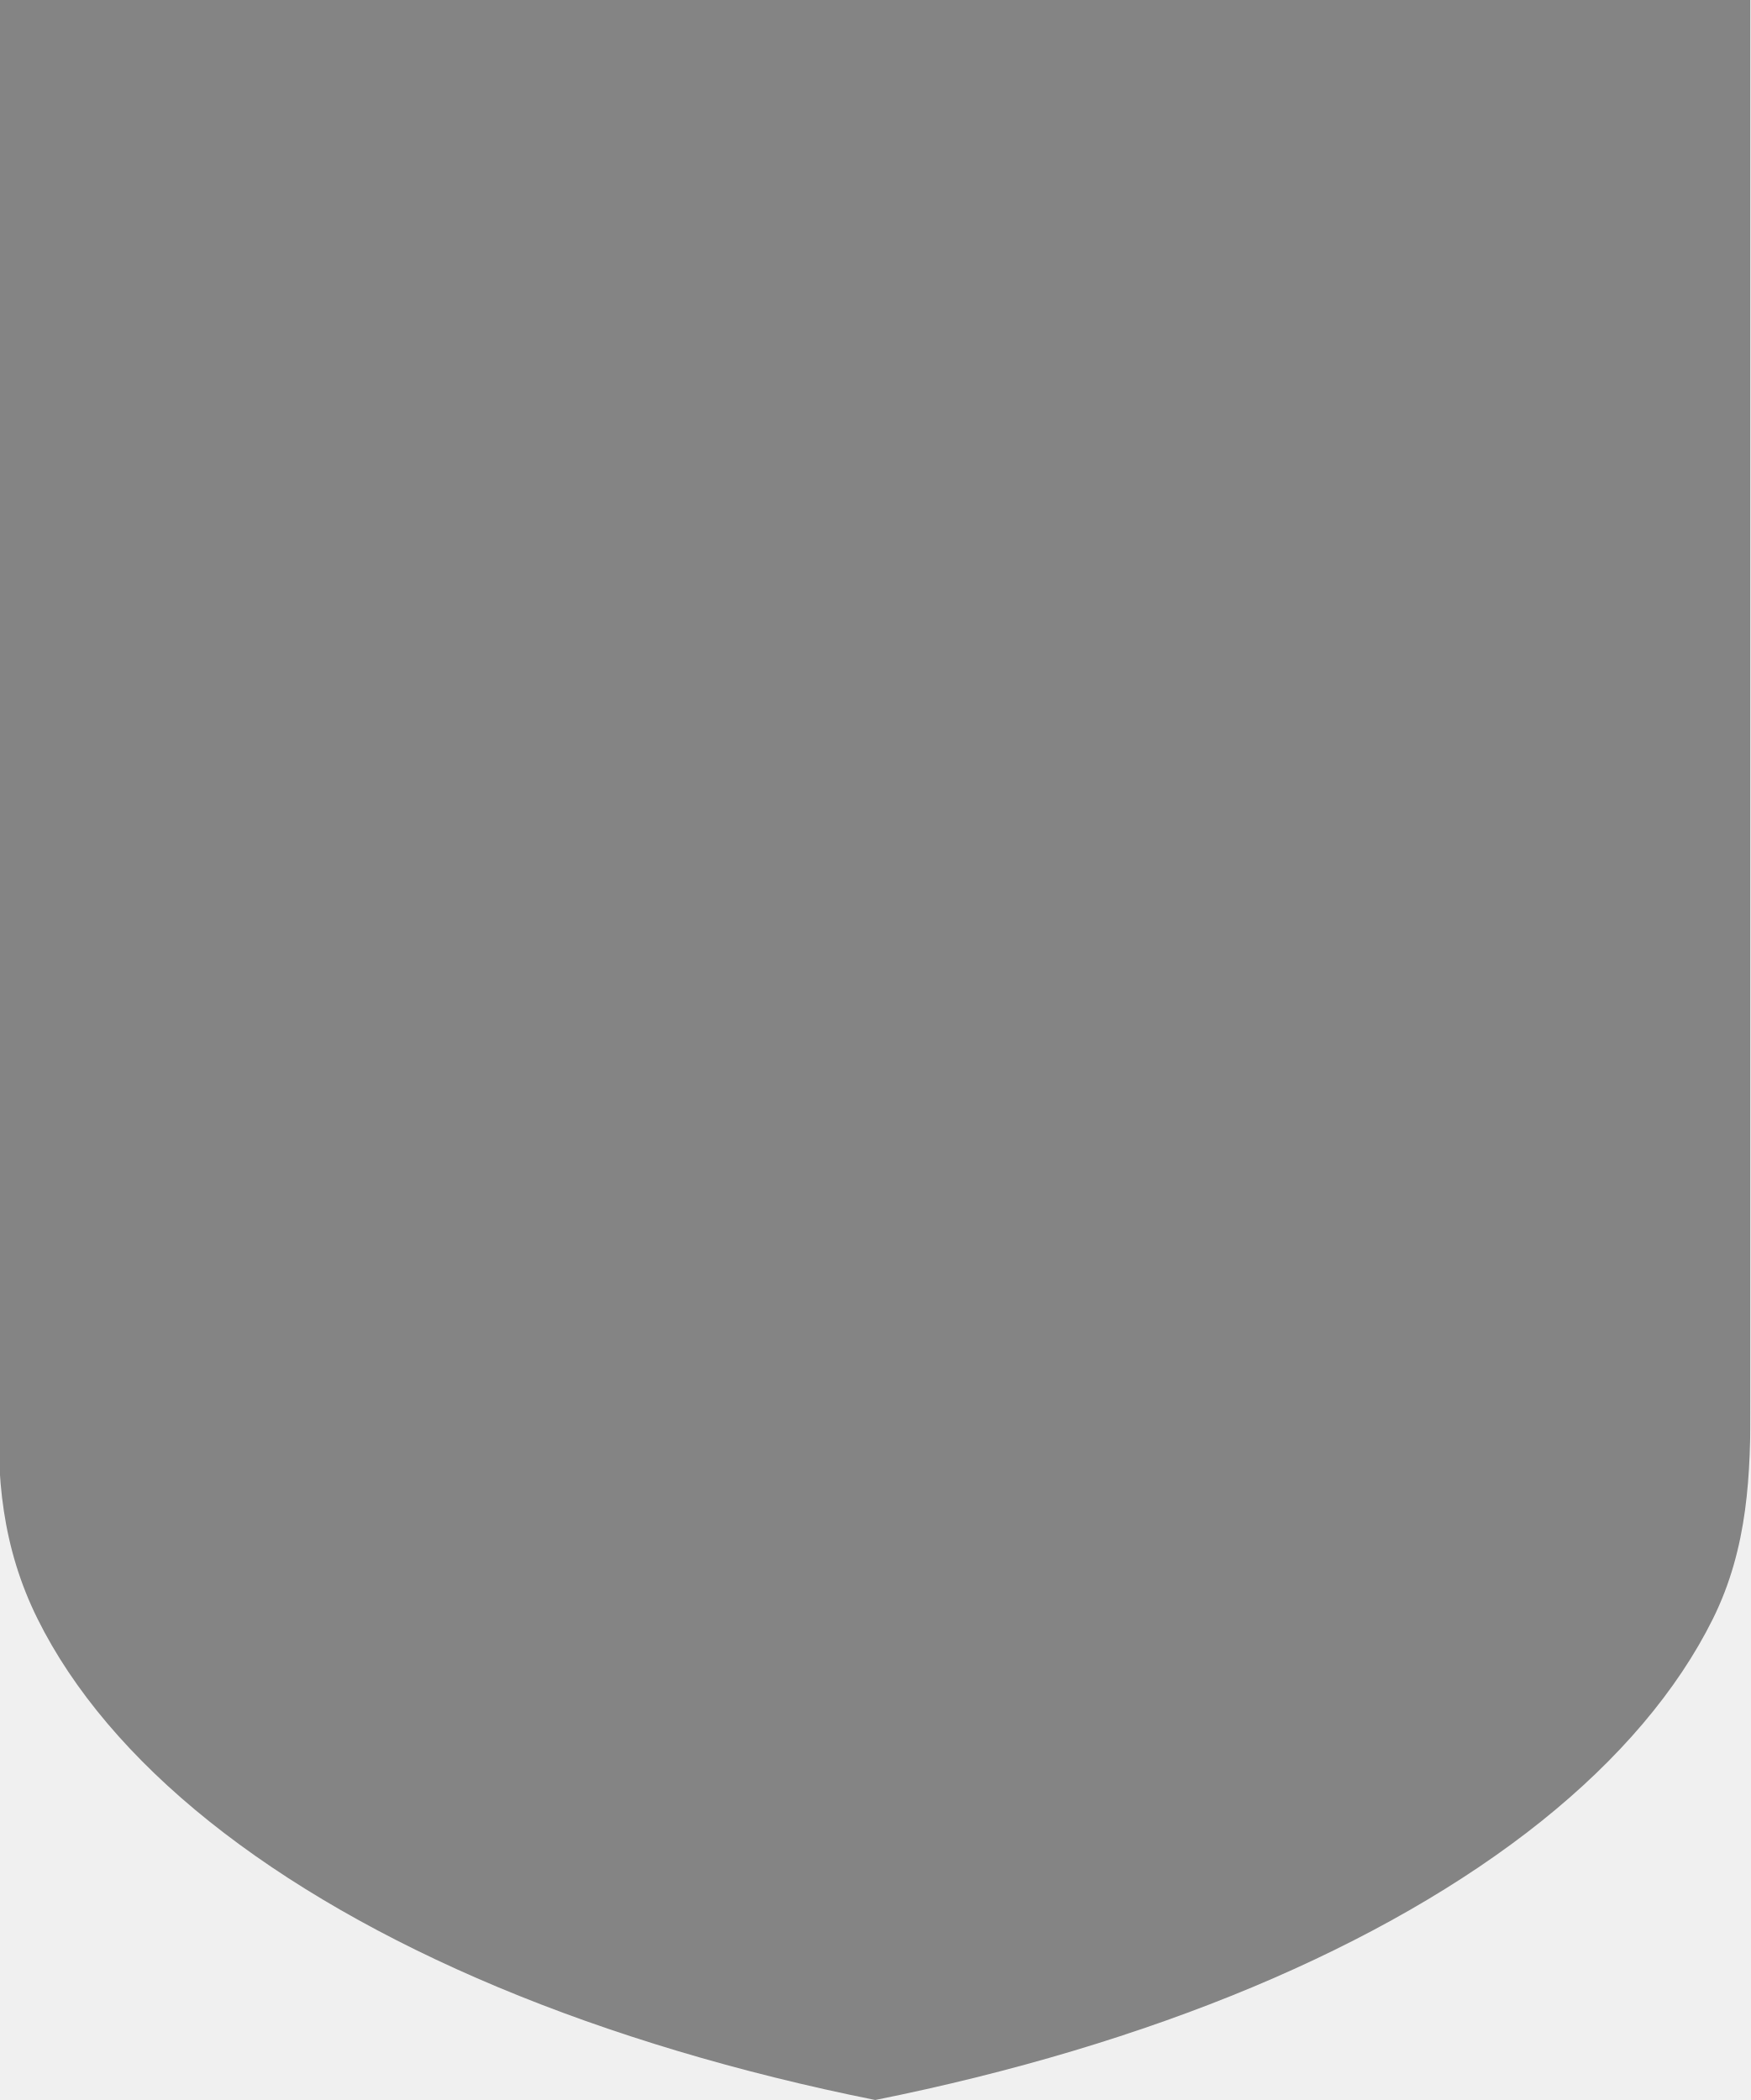
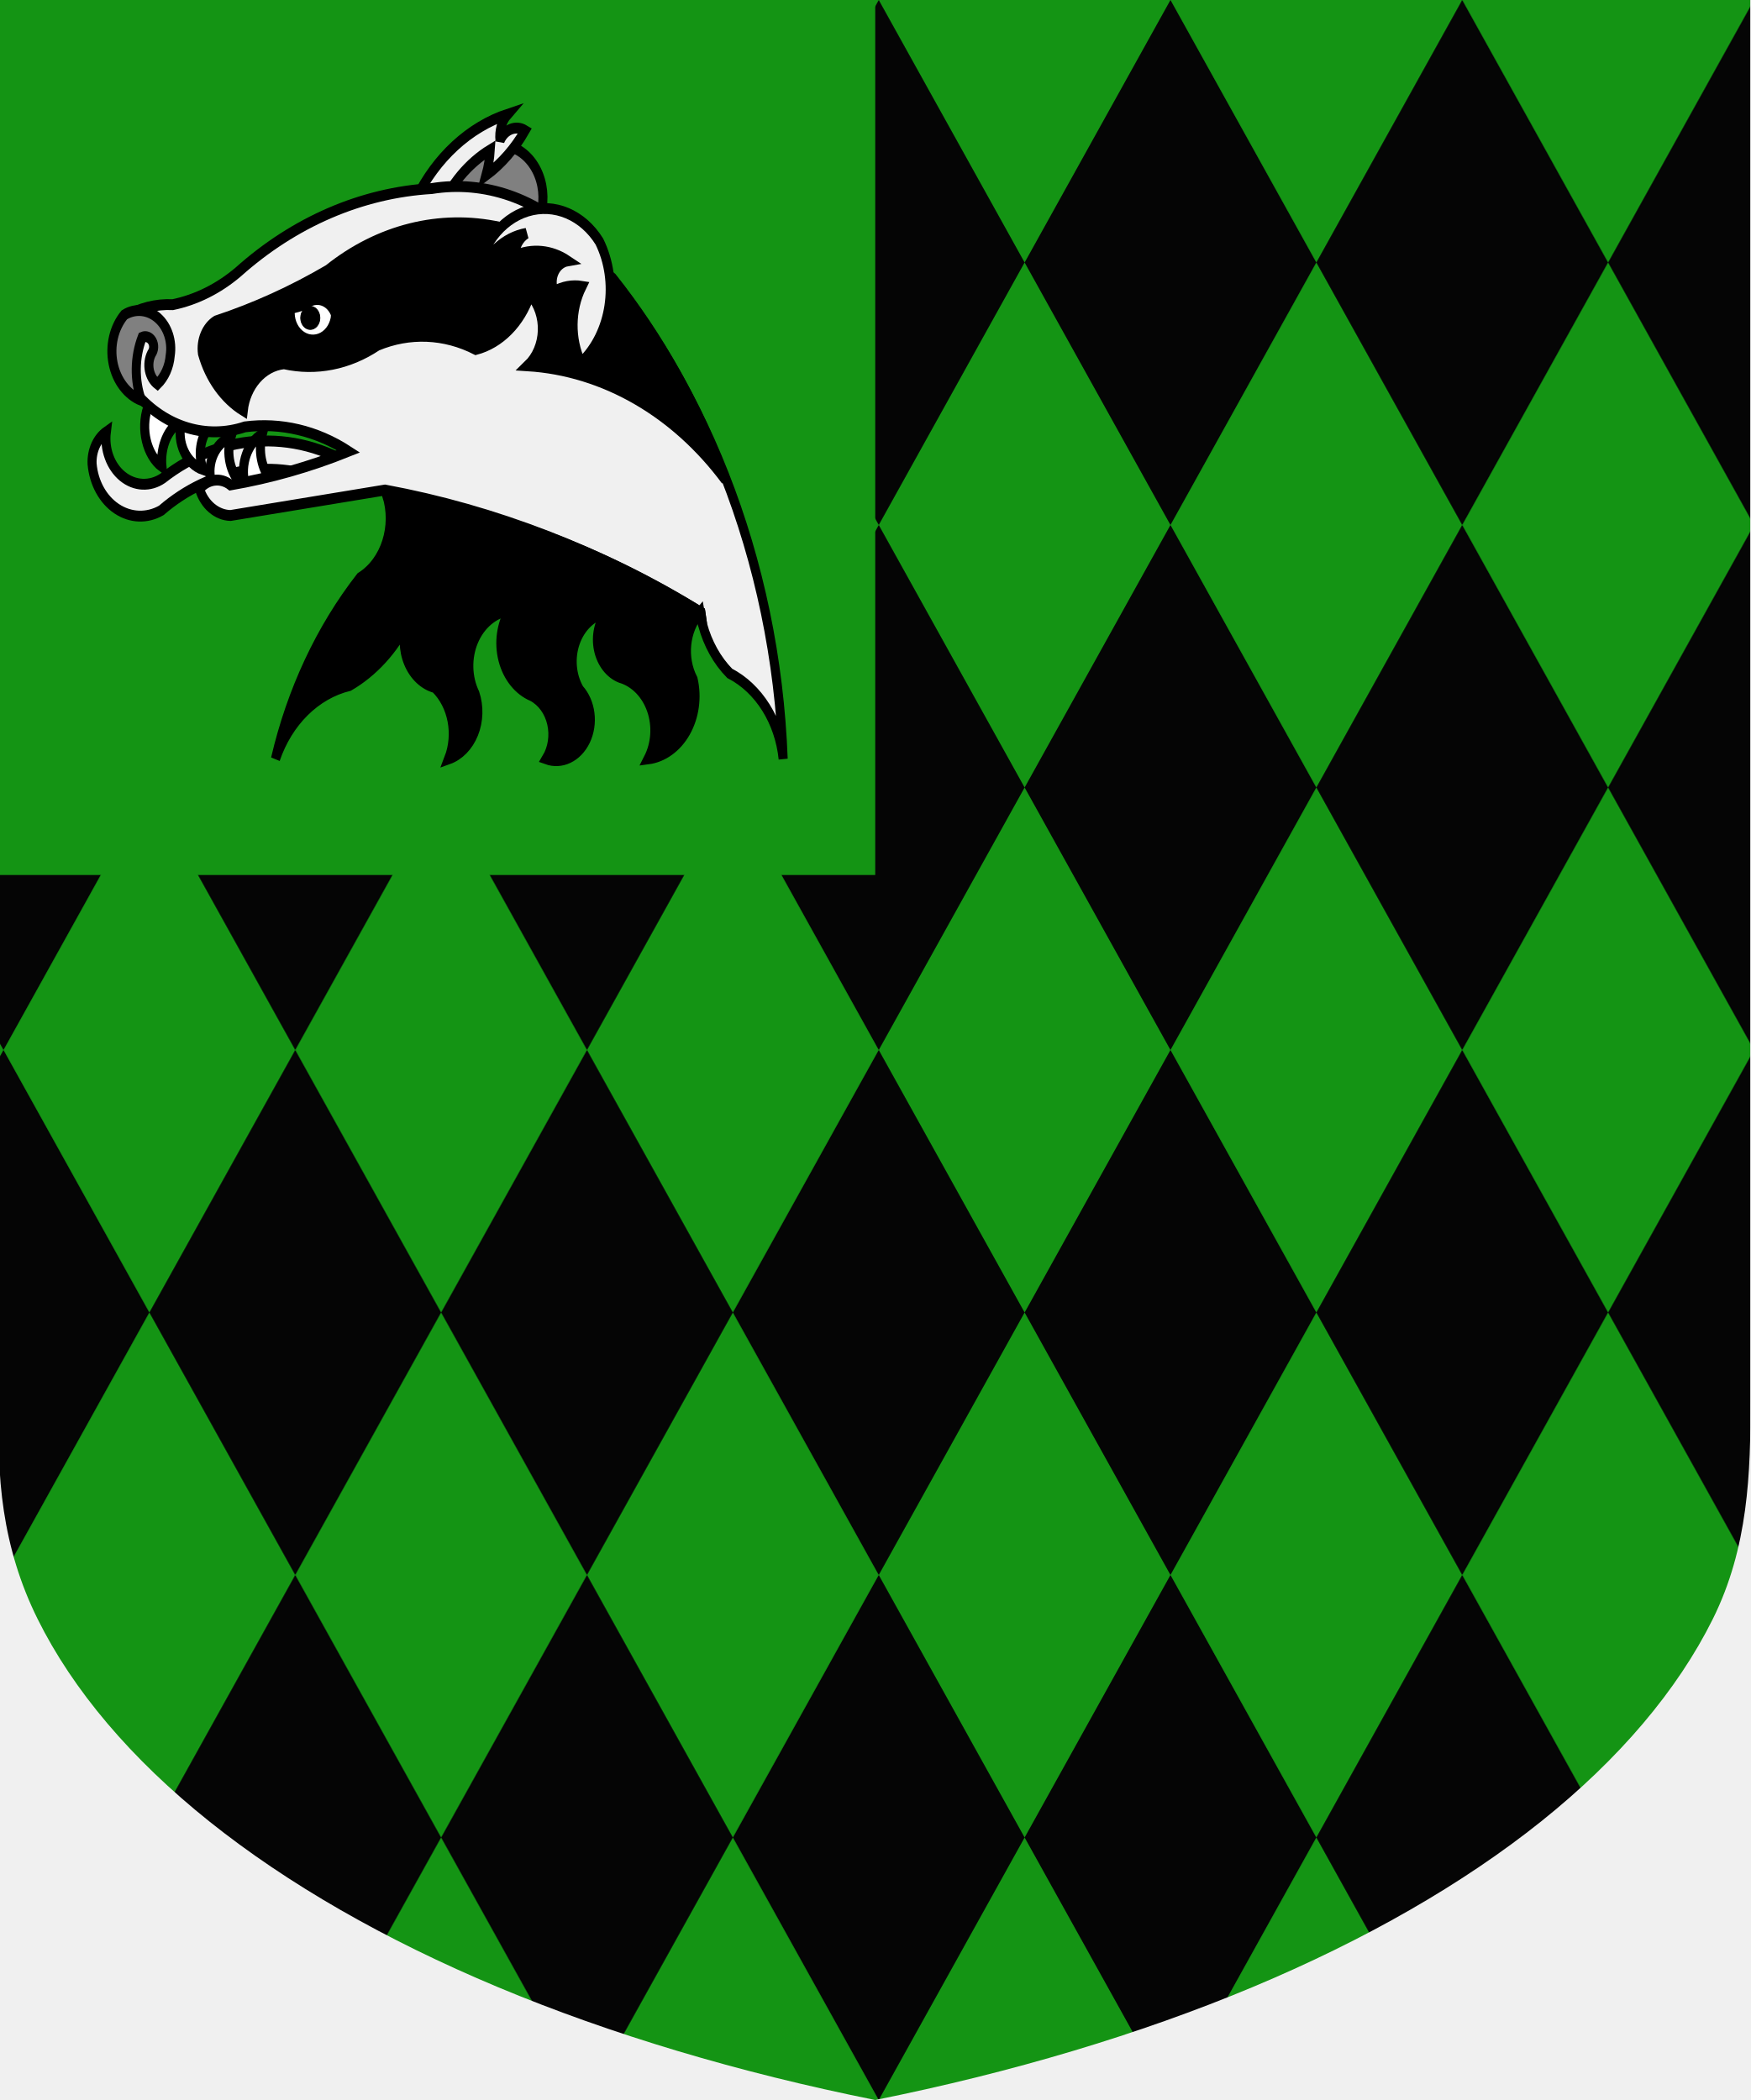
<svg xmlns="http://www.w3.org/2000/svg" version="1.1" baseProfile="full" preserveAspectRatio="xMidYMid meet" height="600" width="500" viewBox="0,0,1000,1200 ">
  <defs />
  <g>
-     <g mask="url(#mask7-1)">
+     <g mask="url(#mask8-1)">
      <g>
-         <g fill="#848484">
+         <defs>
+           <pattern patternContentUnits="userSpaceOnUse" patternUnits="userSpaceOnUse" x="2" y="0" width="166.67" height="300" id="pattern7-1">
+             <g class="treatment">
+               <g fill="#149414">
+                 <rect x="0" y="0" width="166.67" height="300" />
+               </g>
+               <g stroke-width="2" stroke="none">
+                 <g fill="#050505">
+                   <g class="treatment">
+                     <path d="M0,0 v300l83.33,-150zm166.67,0v300l-83.33,-150z" />
+                   </g>
+                 </g>
+               </g>
+             </g>
+           </pattern>
+         </defs>
+         <g fill="url(#pattern7-1)">
          <rect x="0" y="0" width="1000" height="1200" />
+         </g>
+         <g transform="translate(0,0)">
+           <g>
+             <g fill="#149414">
+               <path fill-rule="evenodd" d="M-100,-100h600 v600   h-600.000   v-600.000  z" />
+             </g>
+           </g>
+           <g fill="#F0F0F0">
+             <g class="PlaceCharge" transform=" translate(50,62.15711) scale(1.724423, 2.069308) ">
+               <style type="text/css" />
+               <g transform="translate(-1.498509,-1.499454)">
+                 <g transform="translate(3,-3)">
+                   <g transform="translate(107.316,-141.402)">
+                     <g transform="translate(6.1875)">
+                       <path d="M 26.86,156.96 A 14.541,14.541 0 0 1 34.03,177.5 19.475,19.475 0 0 1 0,169.06 37.296,37.296 0 0 1 17.02,153.31 Z" class="st1" fill="#808080" stroke="#000000" stroke-width="3" />
+                     </g>
+                     <g transform="translate(0,-10.3987)">
+                       <path d="m 0,181.14 a 51.227,51.227 0 0 1 30.37,-23.34 8.541,8.541 -180 0 0 -2.53,7.31 6.103,6.103 0 0 1 8.3,-2.81 43.441,43.441 0 0 1 -12.94,12.38 30.463,30.463 -180 0 0 1.41,-7.04 38.604,38.604 -94.41 0 0 -16.88,16.88 z" class="st2" stroke="#000000" stroke-width="3" />
+                     </g>
+                   </g>
+                   <g transform="translate(0,-67.5329)">
+                     <g transform="rotate(-17,46.73344,164.0994)">
+                       <path d="M 85.32,184.52 A 62.838,62.838 -180 0 0 21.56,166.81 12.606,12.606 0 0 1 7.39,149.1 a 9.663,9.663 -180 0 0 -7.09,7.08 16.062,16.062 -171.2 0 0 18.17,18.98 60.288,60.288 0 0 1 56.22,9.36 z" class="st3" stroke="#000000" stroke-width="3" />
+                     </g>
+                     <g transform="translate(17.437,-5.8505)">
+                       <g transform="translate(0,-7.82358)">
+                         <path d="m 1,168.21 a 12.189,10.272 -95.27 0 0 4.71,16.31 11.793,9.938 88.73 0 1 5,-11.81 6.564,5.532 -95.8 0 0 -9.71,-4.5 z" class="st2" fill="#ffffff" stroke="#000000" stroke-width="3" />
+                       </g>
+                       <g transform="rotate(-13.5,-17.12953,121.757)">
+                         <path d="m 1.3,170.24 a 10.575,10.575 -180 0 0 4.04,14.28 10.85,10.85 0 0 1 4.85,-11.19 5.06,5.06 -180 0 0 -8.89,-3.09 z" class="st2" fill="#ffffff" stroke="#000000" stroke-width="3" />
+                       </g>
+                       <g transform="matrix(0.9659258,0.258819,0.258819,-0.9659258,-23.6239,345.584)">
+                         <path d="M 1.46,170.97 A 9.91,9.91 -180 0 0 4.59,184.52 11.892,11.892 0 0 1 11.2,172.9 5.336,5.336 -180 0 0 1.46,170.97 Z" class="st2" fill="#ffffff" stroke="#000000" stroke-width="3" />
+                       </g>
+                       <g transform="matrix(0.9659258,0.258819,0.258819,-0.9659258,-12.4424,345.034)">
+                         <path d="M 1.76,169.8 A 10.65,9.317 -86.46 0 0 3.75,184.52 11.812,10.334 93.36 0 1 9.89,173.14 5.247,4.59 -97.4 0 0 1.76,169.8 Z" class="st2" fill="#ffffff" stroke="#000000" stroke-width="3" />
+                       </g>
+                     </g>
+                   </g>
+                   <g transform="translate(9.12029)">
+                     <g transform="translate(0,-0.48822)">
+                       <path d="m 193.16,147.47 a 29.515,29.515 -180 0 0 8.96,13.42 29.666,29.666 0 0 1 17.72,23.63 A 205.473,205.473 -176.81 0 0 152.05,41.08 62.78,62.78 -180 0 0 103.4,27.02 117.025,117.025 -180 0 0 39.27,50.08 a 53.169,53.169 0 0 1 -21.65,9 33.364,33.364 -180 0 0 -16.03,3.38 19.166,19.166 -180 0 0 4.21,21.37 37.122,37.122 -180 0 0 35.72,9 58.772,58.772 0 0 1 34.32,6.75 223.132,223.132 0 0 1 -39.1,9.28 8.068,8.068 -180 0 0 -10.26,1.13 11.21,11.21 -180 0 0 10.26,7.31 l 51.19,-7.03 a 347.815,347.815 0 0 1 104.62,33.75 z" class="st2" stroke="#000000" stroke-width="3" />
+                     </g>
+                     <g transform="translate(51.6485)">
+                       <path d="m 43.82,146.16 a 13.08,13.08 0 0 1 1.18,-2.07 46.023,46.023 0 0 1 -1.18,2.07 13.08,13.08 -180 0 0 9.06,18.18 16.531,16.531 0 0 1 4.5,19.69 13.547,13.547 -180 0 0 8.71,-18 15.486,15.486 0 0 1 11.53,-23.06 15.416,15.416 -180 0 0 7.32,23.62 11.628,11.628 0 0 1 4.78,17.44 11.311,11.311 -180 0 0 10.97,-19.12 13.809,13.809 0 0 1 9,-21.38 10.982,10.982 -3.19 0 0 4.5,18 15.061,15.061 0 0 1 9.28,22.5 17.421,17.421 -180 0 0 14.9,-21.94 14.997,14.997 0 0 1 2.25,-18.56 29.515,29.515 -180 0 0 0.89,3.45 l -0.6,-3.45 A 313.943,313.943 -180 0 0 36.83,111.08 18.481,18.481 0 0 1 28.12,133.97 121.026,121.026 -180 0 0 0,184.03 33.676,33.676 179.27 0 1 24.47,163.78 46.023,46.023 -180 0 0 43.82,146.16 Z" class="st1" fill="#000000" stroke="#000000" stroke-width="3" />
+                     </g>
+                   </g>
+                   <g transform="translate(36.4715,-77.5507)">
+                     <path d="m 98.55,114.77 a 77.578,77.531 -11.75 0 0 -56.82,11.81 214.089,214.089 0 0 1 -37.12,14.06 8.618,8.618 -180 0 0 -4.5,9 27.709,27.709 -180 0 0 13.5,15.75 14.992,14.992 0 0 1 13.5,-12.93 46.276,46.276 -180 0 0 30.94,-5.07 45.074,45.074 0 0 1 32.62,1.13 25.211,25.211 -180 0 0 18,-15.19 13.112,13.112 0 0 1 -0.84,19.69 94.351,94.351 0 0 1 65.53,31.5 198.952,198.952 -180 0 0 -37.41,-55.69 115.724,115.724 -180 0 0 -37.4,-14.06 z" class="st1" fill="#000000" stroke="#000000" stroke-width="3" />
+                   </g>
+                   <g transform="translate(6.58236,-99.4882)">
+                     <path d="m 4.12,160.89 a 10.511,10.511 177.59 0 1 15.19,11.25 11.69,11.69 4.95 0 1 -4.22,7.88 6.247,6.247 177.95 0 1 -1.97,-8.44 2.813,2.813 -8.41 0 0 -3.09,-4.5 21.738,21.738 -180 0 0 -0.28,17.44 14.319,14.319 0 0 1 -5.63,-23.63 z" class="st1" fill="#808080" stroke="#000000" stroke-width="3" />
+                   </g>
+                   <g transform="translate(59.9251,-116.128)">
+                     <g>
+                       <path d="m 0,175.97 a 26.293,26.293 -180 0 0 10.94,-1.51 6.525,6.525 0 0 1 9.82,3.01 11.564,11.564 -180 0 0 9.05,2.27 11.15,11.15 0 0 1 -9.05,-2.08 7.543,7.543 0 1 1 -15.01,-1.51 z" class="st2" fill="#ffffff" stroke="#000000" stroke-width="3" />
+                     </g>
+                     <g transform="translate(9.18275,-3.07592)">
+                       <path d="m 0,181.33 a 3.192,3.192 0 0 1 6.38,0 3.192,3.192 0 1 1 -6.38,0 z" class="st4" fill="#000000" stroke="#000000" stroke-width="0.24" />
+                     </g>
+                   </g>
+                   <g transform="translate(127.425,-109.894)">
+                     <path d="m 0,161.46 a 21.311,21.311 85.56 0 1 16.45,-12.66 7.414,7.414 -100.07 0 0 -3.93,6.19 21.16,21.16 84.2 0 1 17.57,1.4 5.935,5.935 -169.43 0 0 -4.5,8.44 16.634,16.634 174.66 0 1 9.28,-1.4 21.271,21.271 -169 0 0 -0.28,21.09 26.08,26.08 -173.38 0 0 6.05,-33.47 A 22.689,22.689 -180 0 0 0,161.46 Z" class="st2" stroke="#000000" stroke-width="3" />
+                   </g>
+                 </g>
+               </g>
+             </g>
+           </g>
        </g>
      </g>
    </g>
    <defs>
-       <mask id="mask7-1">
+       <mask id="mask8-1">
        <path fill="#FFFFFF" d="m 0,0 v 800 c -2.506,43.111 1.234,84.335 21.49,125.136 20.255,40.801 53.478,79.986 98.039,115.636 44.562,35.649 100.449,67.752 164.923,94.734 64.475,26.983 137.516,48.837 215.548,64.493 78.031,-15.656 151.073,-37.511 215.548,-64.493 64.475,-26.983 120.362,-59.085 164.923,-94.734 44.562,-35.65 77.784,-74.834 98.039,-115.636 C 998.766,884.335 1000.145,841.931 1000,800 V 0 Z" />
      </mask>
    </defs>
  </g>
</svg>
